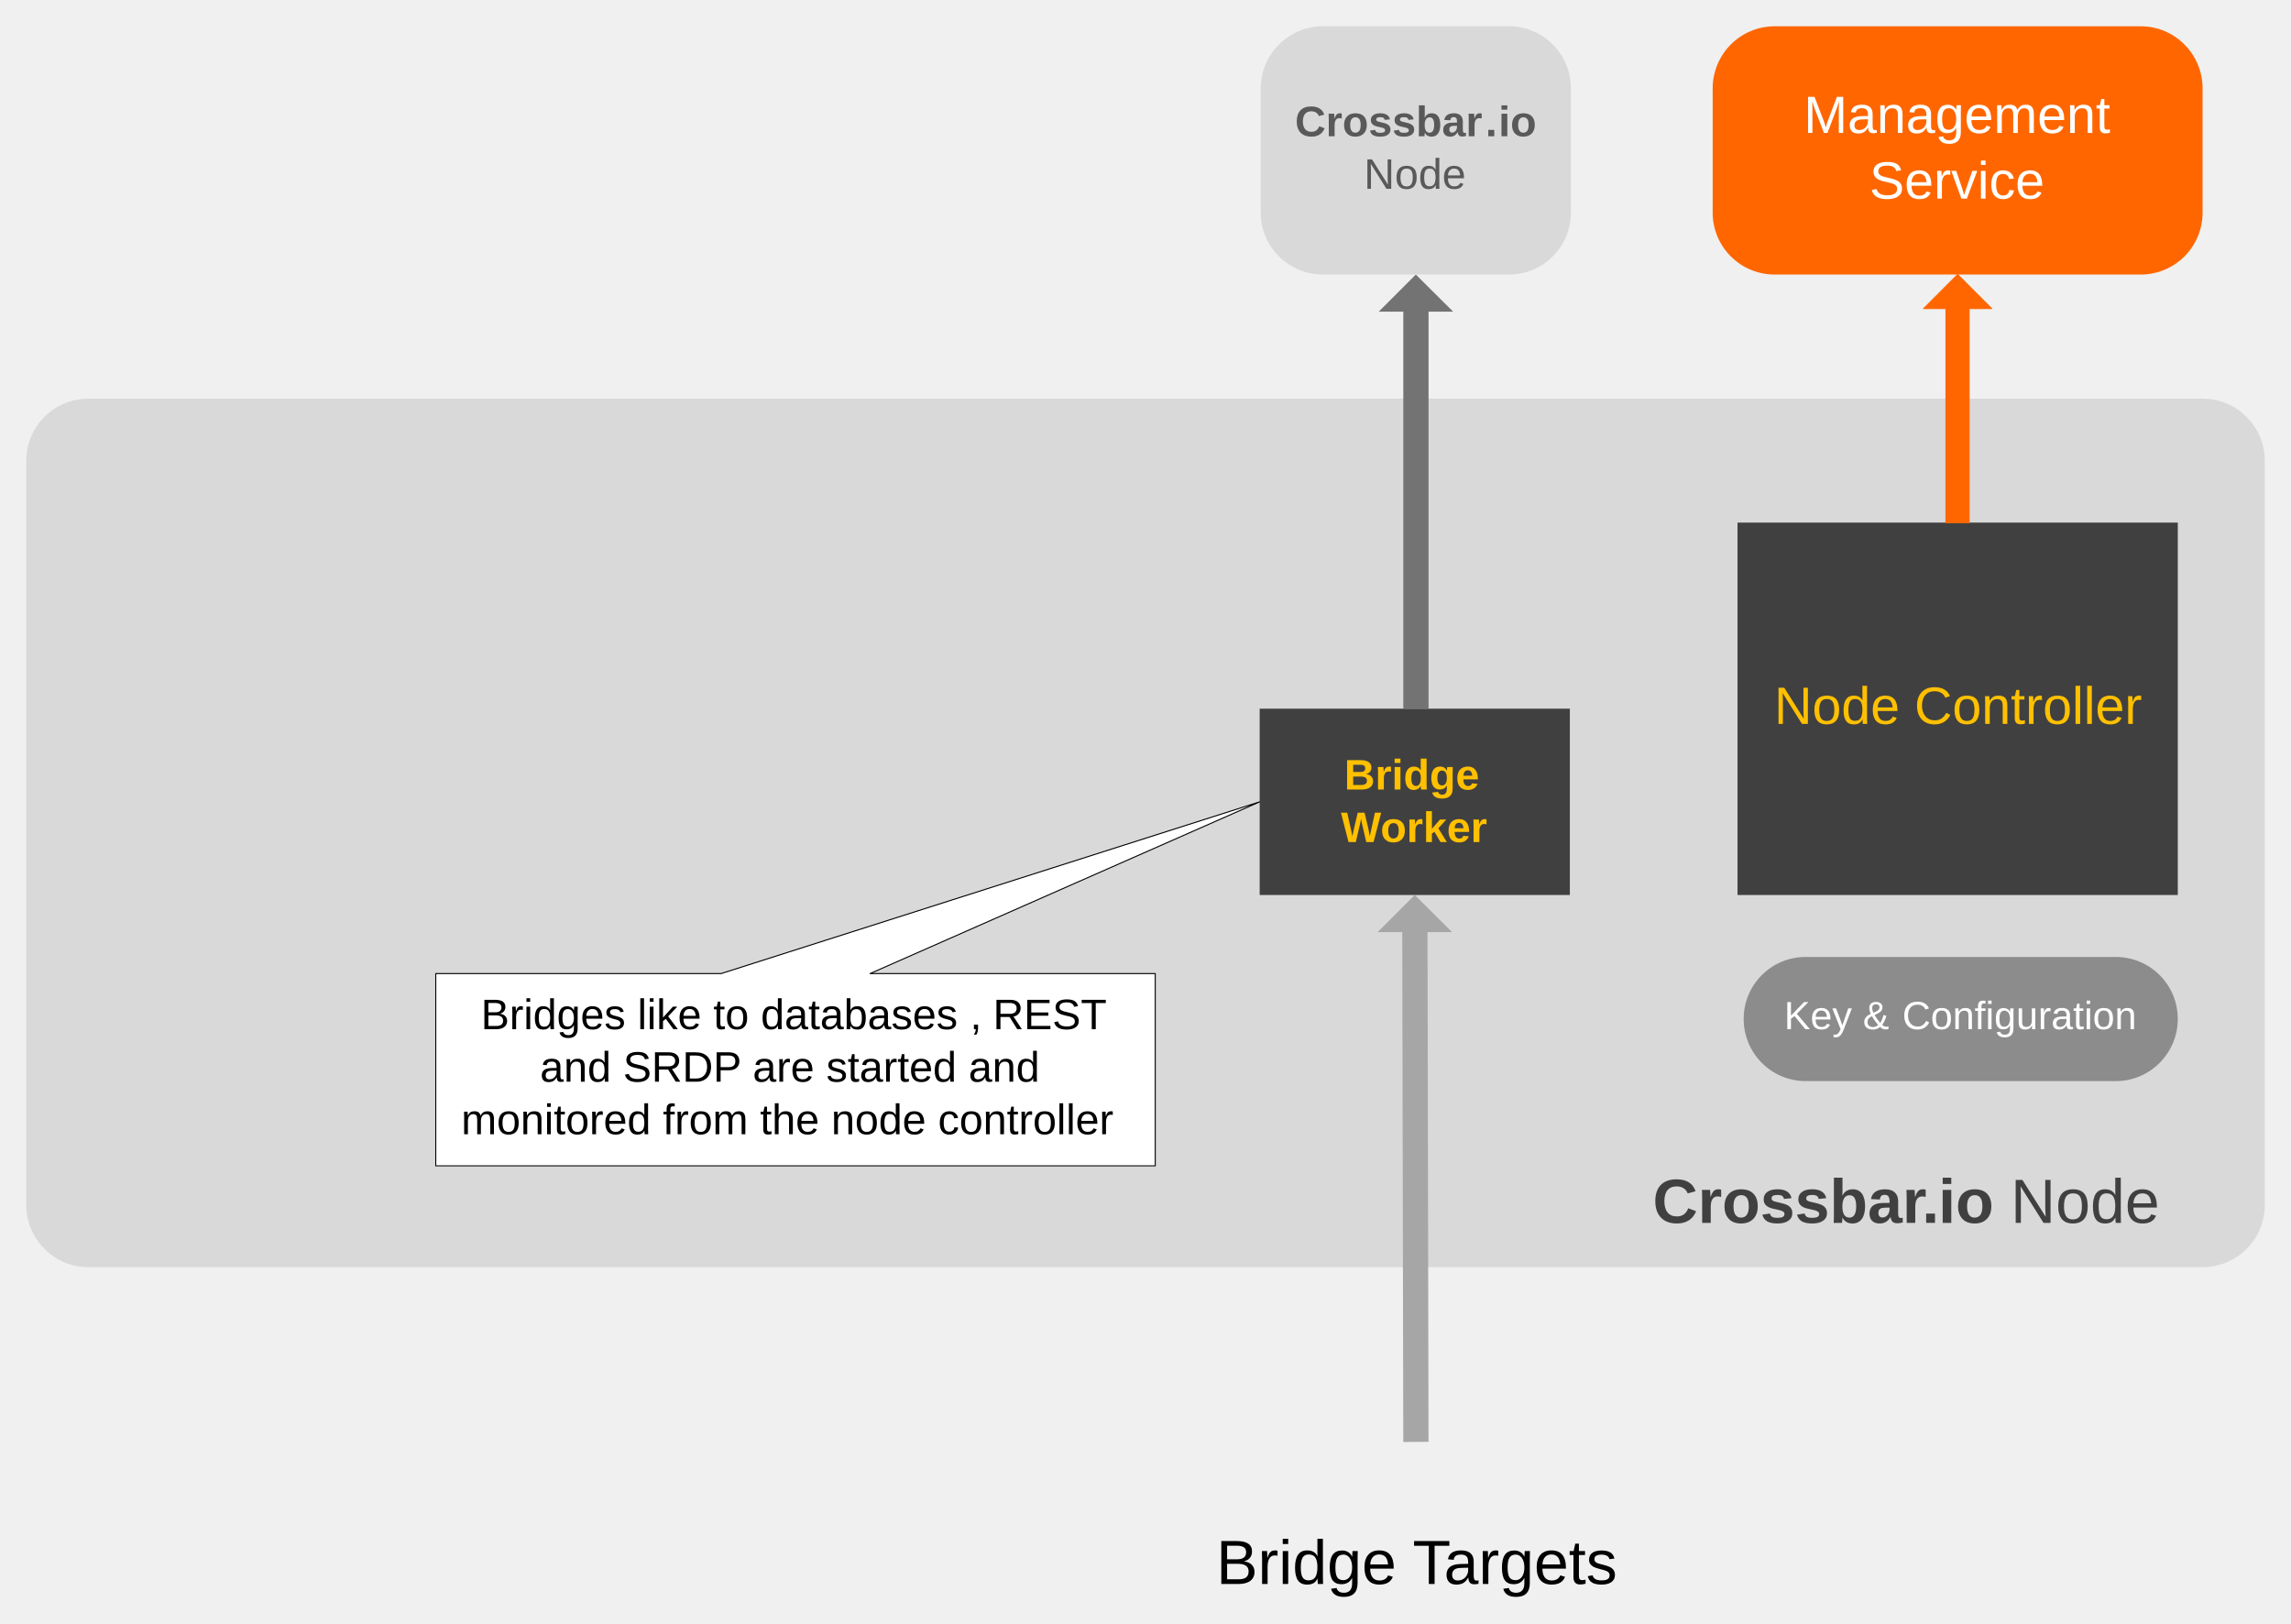
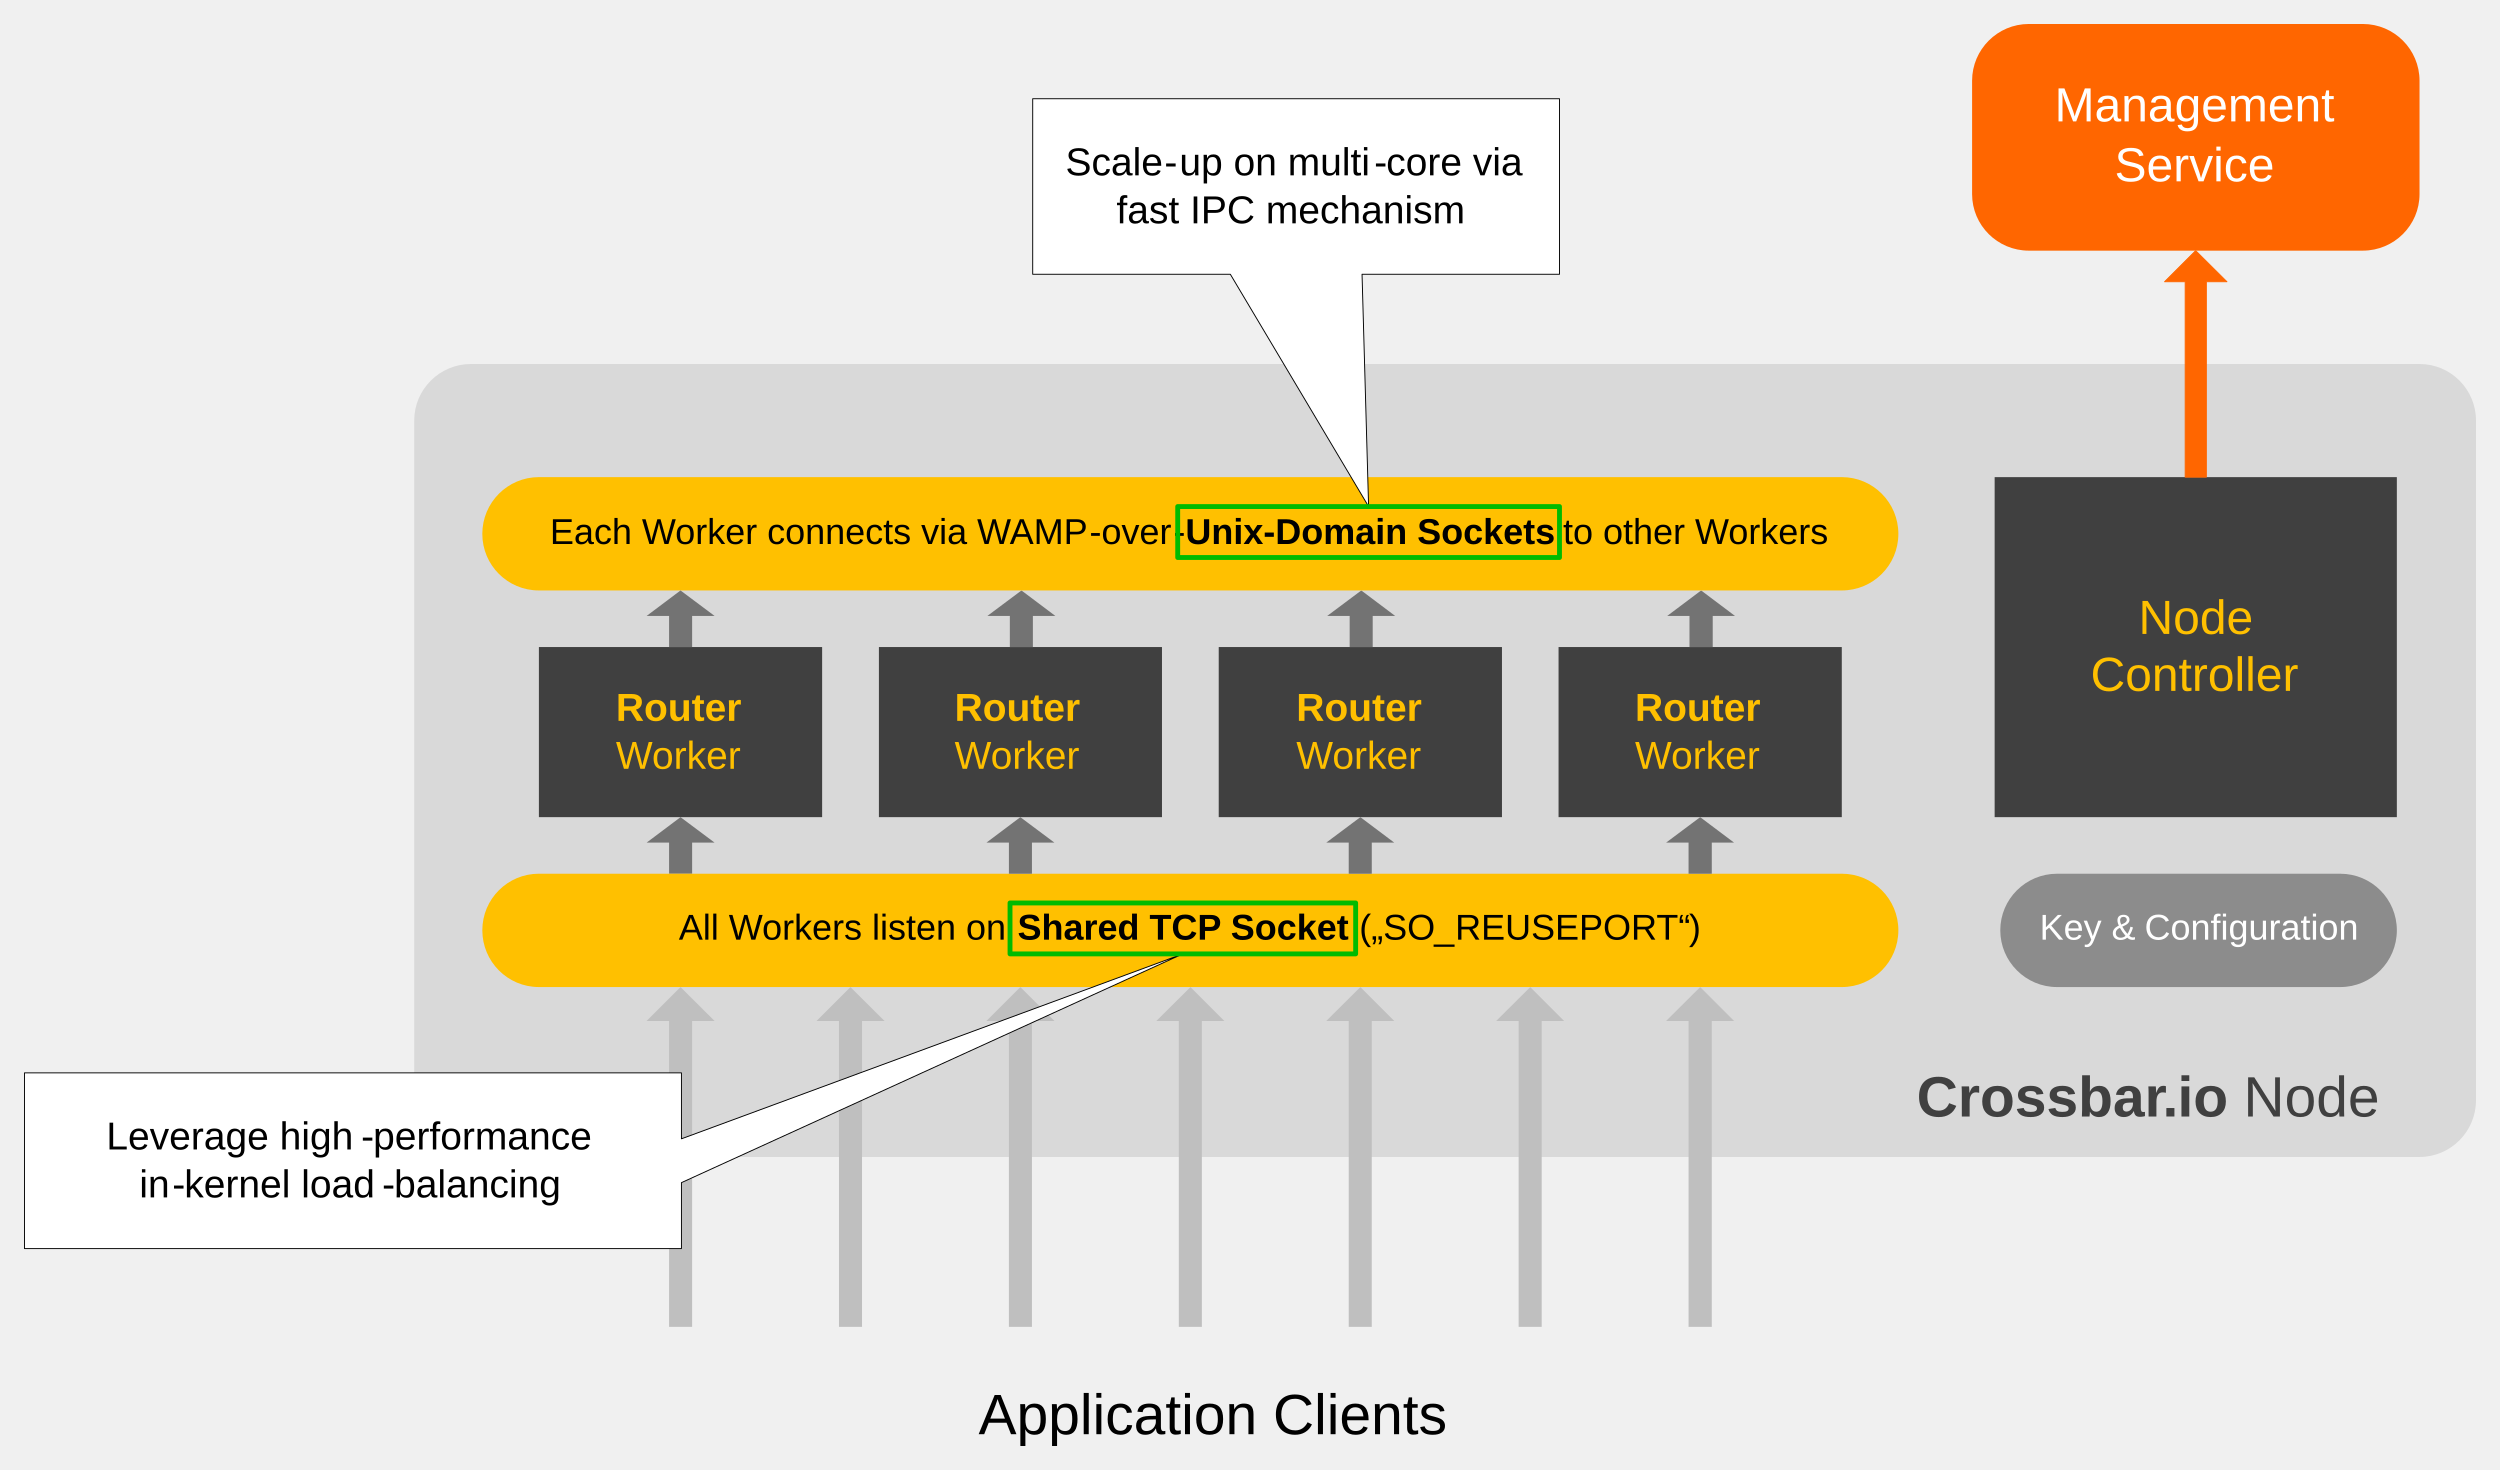
- <svg xmlns="http://www.w3.org/2000/svg" version="1.1" viewBox="0 0 872.42 618.12">
-   <g transform="translate(110.99 -199)">
-     <g transform="translate(-102.86 207.13)">
-       <path d="m830.62 474.38c13.047 0 23.672-10.625 23.672-23.672v-283.44c0-13.047-10.625-23.594-23.672-23.594h-805.08c-13.04-0.01-23.665 10.54-23.665 23.59v283.44c0 13.04 10.625 23.67 23.672 23.67h805.08z" fill-rule="evenodd" fill="#d9d9d9" />
-       <path d="m797.58 403.52c13.047 0 23.594-10.625 23.594-23.672s-10.547-23.594-23.594-23.594h-118.12c-13.047 0-23.594 10.547-23.594 23.594s10.547 23.672 23.594 23.672h118.12z" fill-rule="evenodd" fill="#8c8c8c" />
-       <text xml:space="preserve" font-size="15px" y="383.75" x="671.25" font-family="Arial" fill="#ffffff">Key </text>
-       <text xml:space="preserve" font-size="15px" y="383.75" x="701.25" font-family="Arial" fill="#ffffff">&amp; </text>
-       <text xml:space="preserve" font-size="15px" y="383.75" x="716.25" font-family="Arial" fill="#ffffff">Configuration</text>
-       <path d="m471.56 261.72v70.938h118.12v-70.938h-118.12z" fill-rule="evenodd" fill="#404040" />
-       <text font-weight="bold" xml:space="preserve" font-size="16.25px" y="292.5" x="503.75" font-family="Arial" fill="#ffc000">Bridge </text>
-       <text font-weight="bold" xml:space="preserve" font-size="16.25px" y="312.5" x="502.5" font-family="Arial" fill="#ffc000">Worker</text>
-       <path d="m653.52 190.86v141.8h167.66v-141.8h-167.66z" fill-rule="evenodd" fill="#404040" />
-       <text xml:space="preserve" font-size="20px" y="267.5" x="667.5" font-family="Arial" fill="#ffc000">Node Controller</text>
-       <path d="m807.03 96.406c13.047 0 23.594-10.547 23.594-23.594v-47.266c0-13.046-10.54-23.671-23.59-23.671h-139.38c-13.047 0-23.594 10.625-23.594 23.672v47.266c0 13.047 10.547 23.594 23.594 23.594h139.38z" fill-rule="evenodd" fill="#f60" />
-       <text xml:space="preserve" font-size="20px" y="42.5" x="678.75" font-family="Arial" fill="#ffffff">Management</text>
-       <text xml:space="preserve" font-size="20px" y="67.5" x="703.75" font-family="Arial" fill="#ffffff">Service</text>
-       <text font-weight="bold" xml:space="preserve" font-size="23.75px" y="457.5" x="621.25" font-family="Arial" fill="#404040">Crossbar</text>
-       <text font-weight="bold" xml:space="preserve" font-size="23.75px" y="457.5" x="723.75" font-family="Arial" fill="#404040">.</text>
-       <text font-weight="bold" xml:space="preserve" font-size="23.75px" y="457.5" x="730" font-family="Arial" fill="#404040">io </text>
-       <text xml:space="preserve" font-size="23.75px" y="457.5" x="757.5" font-family="Arial" fill="#404040">Node</text>
-       <path d="m737.34 96.406-12.96 12.974h8.516v81.484h8.828v-81.484h8.594l-12.969-12.969z" fill-rule="evenodd" fill="#f60" />
-       <path stroke-linejoin="round" d="m737.34 96.406-12.96 12.974h8.516v81.484h8.828v-81.484h8.594l-12.969-12.969z" stroke="#f60" stroke-linecap="round" stroke-width=".391px" fill="none" />
-       <path d="m531.02 96.406-14.141 14.141h9.375v151.17h9.609v-151.17h9.375l-14.219-14.141z" fill-rule="evenodd" fill="#737373" />
-       <path d="m566.48 96.406c13.047 0 23.594-10.547 23.594-23.594v-47.266c0.01-13.046-10.54-23.671-23.59-23.671h-70.859c-13.047 0-23.672 10.625-23.672 23.672v47.266c0 13.047 10.625 23.594 23.672 23.594h70.859z" fill-rule="evenodd" fill="#d9d9d9" />
-       <text font-weight="bold" xml:space="preserve" font-size="16.25px" y="43.75" x="485" font-family="Arial" fill="#595959">Crossbar</text>
-       <text font-weight="bold" xml:space="preserve" font-size="16.25px" y="43.75" x="557.5" font-family="Arial" fill="#595959">.</text>
-       <text font-weight="bold" xml:space="preserve" font-size="16.25px" y="43.75" x="562.5" font-family="Arial" fill="#595959">io</text>
-       <text xml:space="preserve" font-size="16.25px" y="63.75" x="511.25" font-family="Arial" fill="#595959">Node</text>
-       <path d="m530.62 332.66-14.141 14.141h9.375l0.391 194.14 9.609-0.078-0.391-194.06h9.375l-14.219-14.141z" fill-rule="evenodd" fill="#a6a6a6" />
-       <text xml:space="preserve" font-size="23.75px" y="595" x="455" font-family="Arial" fill="#000000">Bridge Targets</text>
-       <path d="m157.81 390v-27.422h108.67l205.08-65.391-148.36 65.391h108.59v73.203h-273.98v-45.781z" fill-rule="evenodd" fill="#fff" />
-       <path stroke-linejoin="round" d="m157.81 390v-27.422h108.67l205.08-65.391-148.36 65.391h108.59v73.203h-273.98v-45.781z" stroke="#000" stroke-linecap="round" stroke-width=".391px" fill="none" />
-       <text xml:space="preserve" font-size="16.25px" y="383.75" x="175" font-family="Arial" fill="#000000">Bridges like to databases</text>
-       <text xml:space="preserve" font-size="16.25px" y="383.75" x="361.25" font-family="Arial" fill="#000000">, </text>
-       <text xml:space="preserve" font-size="16.25px" y="383.75" x="370" font-family="Arial" fill="#000000">REST </text>
-       <text xml:space="preserve" font-size="16.25px" y="403.75" x="197.5" font-family="Arial" fill="#000000">and SRDP are started and </text>
-       <text xml:space="preserve" font-size="16.25px" y="423.75" x="167.5" font-family="Arial" fill="#000000">monitored from the node controller</text>
+ <svg xmlns="http://www.w3.org/2000/svg" version="1.1" viewBox="0 0 1042.6 612.84">
+   <g transform="translate(172.2 -38.554)">
+     <g transform="translate(-164.1 46.679)">
+       <path d="m1000.9 474.38c13.047 0 23.594-10.625 23.594-23.672v-283.44c0-13.047-10.547-23.594-23.594-23.594h-812.58c-13.047 0-23.672 10.547-23.672 23.594v283.44c0 13.047 10.625 23.672 23.672 23.672h812.58z" fill-rule="evenodd" fill="#d9d9d9" />
+       <path d="m275.7 332.66-14.141 10.625h9.375v12.969h9.609v-12.969h9.375l-14.219-10.625z" fill-rule="evenodd" fill="#737373" />
+       <path d="m216.64 261.72v70.938h118.12v-70.938h-118.12z" fill-rule="evenodd" fill="#404040" />
+       <text font-weight="bold" xml:space="preserve" font-size="16.25px" y="292.5" x="248.75" font-family="Arial" fill="#ffc000">Router</text>
+       <text xml:space="preserve" font-size="16.25px" y="312.5" x="248.75" font-family="Arial" fill="#ffc000">Worker</text>
+       <path d="m967.89 403.52c13.047 0 23.594-10.625 23.594-23.672s-10.547-23.594-23.594-23.594h-118.12c-13.047 0-23.672 10.547-23.672 23.594s10.625 23.672 23.672 23.672h118.12z" fill-rule="evenodd" fill="#8c8c8c" />
+       <text xml:space="preserve" font-size="15px" y="383.75" x="842.5" font-family="Arial" fill="#ffffff">Key </text>
+       <text xml:space="preserve" font-size="15px" y="383.75" x="872.5" font-family="Arial" fill="#ffffff">&amp; </text>
+       <text xml:space="preserve" font-size="15px" y="383.75" x="886.25" font-family="Arial" fill="#ffffff">Configuration</text>
+       <path d="m358.44 261.72v70.938h118.05v-70.938h-118.05z" fill-rule="evenodd" fill="#404040" />
+       <text font-weight="bold" xml:space="preserve" font-size="16.25px" y="292.5" x="390" font-family="Arial" fill="#ffc000">Router</text>
+       <text xml:space="preserve" font-size="16.25px" y="312.5" x="390" font-family="Arial" fill="#ffc000">Worker</text>
+       <path d="m500.16 261.72v70.938h118.12v-70.938h-118.12z" fill-rule="evenodd" fill="#404040" />
+       <text font-weight="bold" xml:space="preserve" font-size="16.25px" y="292.5" x="532.5" font-family="Arial" fill="#ffc000">Router</text>
+       <text xml:space="preserve" font-size="16.25px" y="312.5" x="532.5" font-family="Arial" fill="#ffc000">Worker</text>
+       <path d="m641.88 261.72v70.938h118.12v-70.938h-118.12z" fill-rule="evenodd" fill="#404040" />
+       <text font-weight="bold" xml:space="preserve" font-size="16.25px" y="292.5" x="673.75" font-family="Arial" fill="#ffc000">Router</text>
+       <text xml:space="preserve" font-size="16.25px" y="312.5" x="673.75" font-family="Arial" fill="#ffc000">Worker</text>
+       <path d="m760 403.52c13.047 0 23.594-10.625 23.594-23.672 0-13.05-10.54-23.6-23.59-23.6h-543.36c-13.047 0-23.594 10.547-23.594 23.594s10.547 23.672 23.594 23.672h543.36z" fill-rule="evenodd" fill="#ffc000" />
+       <text xml:space="preserve" font-size="15px" y="383.75" x="275" font-family="Arial" fill="#000000">All Workers listen on </text>
+       <text font-weight="bold" xml:space="preserve" font-size="15px" y="383.75" x="416.25" font-family="Arial" fill="#000000">Shared TCP Socket</text>
+       <text xml:space="preserve" font-size="15px" y="383.75" x="558.75" font-family="Arial" fill="#000000">(</text>
+       <text xml:space="preserve" font-size="15px" y="383.75" x="563.75" font-family="Arial" fill="#000000">„SO</text>
+       <text xml:space="preserve" font-size="15px" y="383.75" x="590" font-family="Arial" fill="#000000">_</text>
+       <text xml:space="preserve" font-size="15px" y="383.75" x="598.75" font-family="Arial" fill="#000000">REUSEPORT“</text>
+       <text xml:space="preserve" font-size="15px" y="383.75" x="696.25" font-family="Arial" fill="#000000">)</text>
+       <path d="m823.75 190.86v141.8h167.73v-141.8h-167.73z" fill-rule="evenodd" fill="#404040" />
+       <text xml:space="preserve" font-size="20px" y="256.25" x="883.75" font-family="Arial" fill="#ffc000">Node</text>
+       <text xml:space="preserve" font-size="20px" y="280" x="863.75" font-family="Arial" fill="#ffc000">Controller</text>
+       <path d="m275.7 403.52-14.141 14.141h9.375v127.58h9.609v-127.58h9.375l-14.219-14.141z" fill-rule="evenodd" fill="#bfbfbf" />
+       <path d="m346.56 403.52-14.141 14.141h9.375v127.58h9.609v-127.58h9.375l-14.219-14.141z" fill-rule="evenodd" fill="#bfbfbf" />
+       <path d="m700.94 403.52-14.219 14.141h9.375v127.58h9.688v-127.58h9.297l-14.141-14.141z" fill-rule="evenodd" fill="#bfbfbf" />
+       <path d="m630.08 403.52-14.219 14.141h9.375v127.58h9.609v-127.58h9.375l-14.141-14.141z" fill-rule="evenodd" fill="#bfbfbf" />
+       <path d="m417.42 403.52-14.141 14.141h9.375v127.58h9.609v-127.58h9.375l-14.219-14.141z" fill-rule="evenodd" fill="#bfbfbf" />
+       <path d="m488.36 403.52-14.219 14.141h9.375v127.58h9.609v-127.58h9.375l-14.141-14.141z" fill-rule="evenodd" fill="#bfbfbf" />
+       <path d="m559.22 403.52-14.22 14.14h9.375v127.58h9.609v-127.58h9.375l-14.141-14.141z" fill-rule="evenodd" fill="#bfbfbf" />
+       <path d="m977.27 96.406c13.047 0 23.672-10.547 23.672-23.594v-47.266c0-13.046-10.59-23.671-23.63-23.671h-139.3c-13.047 0-23.672 10.625-23.672 23.672v47.266c0 13.047 10.625 23.594 23.672 23.594h139.3z" fill-rule="evenodd" fill="#f60" />
+       <text xml:space="preserve" font-size="20px" y="42.5" x="848.75" font-family="Arial" fill="#ffffff">Management</text>
+       <text xml:space="preserve" font-size="20px" y="67.5" x="873.75" font-family="Arial" fill="#ffffff">Service</text>
+       <text font-weight="bold" xml:space="preserve" font-size="23.75px" y="457.5" x="791.25" font-family="Arial" fill="#404040">Crossbar</text>
+       <text font-weight="bold" xml:space="preserve" font-size="23.75px" y="457.5" x="893.75" font-family="Arial" fill="#404040">.</text>
+       <text font-weight="bold" xml:space="preserve" font-size="23.75px" y="457.5" x="900" font-family="Arial" fill="#404040">io </text>
+       <text xml:space="preserve" font-size="23.75px" y="457.5" x="927.5" font-family="Arial" fill="#404040">Node</text>
+       <path d="m907.58 96.406-12.969 12.969h8.594v81.484h8.828v-81.484h8.594l-13.047-12.969z" fill-rule="evenodd" fill="#f60" />
+       <path stroke-linejoin="round" d="m907.58 96.406-12.969 12.969h8.594v81.484h8.828v-81.484h8.594l-13.047-12.969z" stroke="#f60" stroke-linecap="round" stroke-width=".391px" fill="none" />
+       <path d="m417.42 332.66-14.141 10.625h9.375v12.969h9.609v-12.969h9.375l-14.219-10.625z" fill-rule="evenodd" fill="#737373" />
+       <path d="m417.89 238.12-14.219 10.625h9.375v12.969h9.609v-12.969h9.375l-14.141-10.625z" fill-rule="evenodd" fill="#737373" />
+       <path d="m559.22 332.66-14.22 10.62h9.375v12.969h9.609v-12.969h9.375l-14.141-10.625z" fill-rule="evenodd" fill="#737373" />
+       <path d="m559.61 238.12-14.219 10.625h9.375v12.969h9.609v-12.969h9.375l-14.141-10.625z" fill-rule="evenodd" fill="#737373" />
+       <path d="m700.94 332.66-14.219 10.625h9.375v12.969h9.688v-12.969h9.297l-14.141-10.625z" fill-rule="evenodd" fill="#737373" />
+       <path d="m701.33 238.12-14.141 10.625h9.297v12.969h9.688v-12.969h9.297l-14.141-10.625z" fill-rule="evenodd" fill="#737373" />
+       <path d="m760 238.12c13.047 0 23.594-10.547 23.594-23.594s-10.547-23.672-23.594-23.672h-543.36c-13.047 0-23.594 10.625-23.594 23.672s10.547 23.594 23.594 23.594h543.36z" fill-rule="evenodd" fill="#ffc000" />
+       <text xml:space="preserve" font-size="15px" y="218.75" x="221.25" font-family="Arial" fill="#000000">Each Worker connects via WAMP</text>
+       <text xml:space="preserve" font-size="15px" y="218.75" x="446.25" font-family="Arial" fill="#000000">-</text>
+       <text xml:space="preserve" font-size="15px" y="218.75" x="451.25" font-family="Arial" fill="#000000">over</text>
+       <text xml:space="preserve" font-size="15px" y="218.75" x="481.25" font-family="Arial" fill="#000000">-</text>
+       <text font-weight="bold" xml:space="preserve" font-size="15px" y="218.75" x="486.25" font-family="Arial" fill="#000000">Unix</text>
+       <text font-weight="bold" xml:space="preserve" font-size="15px" y="218.75" x="518.75" font-family="Arial" fill="#000000">-</text>
+       <text font-weight="bold" xml:space="preserve" font-size="15px" y="218.75" x="523.75" font-family="Arial" fill="#000000">Domain Sockets</text>
+       <text xml:space="preserve" font-size="15px" y="218.75" x="643.75" font-family="Arial" fill="#000000">to other Workers</text>
+       <text xml:space="preserve" font-size="23.75px" y="590" x="400" font-family="Arial" fill="#000000">Application Clients</text>
+       <path d="m422.58 60.469v-27.422h219.69v73.203h-82.344l2.734 96.875-57.66-96.87h-82.422v-45.781z" fill-rule="evenodd" fill="#fff" />
+       <path stroke-linejoin="round" d="m422.58 60.469v-27.422h219.69v73.203h-82.344l2.734 96.875-57.66-96.87h-82.422v-45.781z" stroke="#000" stroke-linecap="round" stroke-width=".391px" fill="none" />
+       <text xml:space="preserve" font-size="16.25px" y="65" x="436.25" font-family="Arial" fill="#000000">Scale</text>
+       <text xml:space="preserve" font-size="16.25px" y="65" x="477.5" font-family="Arial" fill="#000000">-</text>
+       <text xml:space="preserve" font-size="16.25px" y="65" x="483.75" font-family="Arial" fill="#000000">up on multi</text>
+       <text xml:space="preserve" font-size="16.25px" y="65" x="565" font-family="Arial" fill="#000000">-</text>
+       <text xml:space="preserve" font-size="16.25px" y="65" x="570" font-family="Arial" fill="#000000">core via </text>
+       <text xml:space="preserve" font-size="16.25px" y="85" x="457.5" font-family="Arial" fill="#000000">fast IPC mechanism</text>
+       <path d="m2.109 466.8v-27.5h273.98v27.5l209.06-77.109-209.06 95.391v27.5h-273.98v-45.781z" fill-rule="evenodd" fill="#fff" />
+       <path stroke-linejoin="round" d="m2.109 466.8v-27.5h273.98v27.5l209.06-77.109-209.06 95.391v27.5h-273.98v-45.781z" stroke="#000" stroke-linecap="round" stroke-width=".391px" fill="none" />
+       <text xml:space="preserve" font-size="16.25px" y="471.25" x="36.25" font-family="Arial" fill="#000000">Leverage high</text>
+       <text xml:space="preserve" font-size="16.25px" y="471.25" x="142.5" font-family="Arial" fill="#000000">-</text>
+       <text xml:space="preserve" font-size="16.25px" y="471.25" x="147.5" font-family="Arial" fill="#000000">performance</text>
+       <text xml:space="preserve" font-size="16.25px" y="491.25" x="50" font-family="Arial" fill="#000000">in</text>
+       <text xml:space="preserve" font-size="16.25px" y="491.25" x="63.75" font-family="Arial" fill="#000000">-</text>
+       <text xml:space="preserve" font-size="16.25px" y="491.25" x="68.75" font-family="Arial" fill="#000000">kernel load</text>
+       <text xml:space="preserve" font-size="16.25px" y="491.25" x="151.25" font-family="Arial" fill="#000000">-</text>
+       <text xml:space="preserve" font-size="16.25px" y="491.25" x="156.25" font-family="Arial" fill="#000000">balancing</text>
+       <path stroke-linejoin="round" d="m483.05 224.38h159.22v-21.25h-159.22v21.25z" stroke="#0b0" stroke-linecap="round" stroke-width="2.031px" fill="none" />
+       <path d="m275.7 238.12-14.141 10.625h9.375v12.969h9.609v-12.969h9.375l-14.219-10.625z" fill-rule="evenodd" fill="#737373" />
+       <path stroke-linejoin="round" d="m413.12 389.69h144.14v-21.25h-144.14v21.25z" stroke="#0b0" stroke-linecap="round" stroke-width="2.031px" fill="none" />
    </g>
  </g>
</svg>
